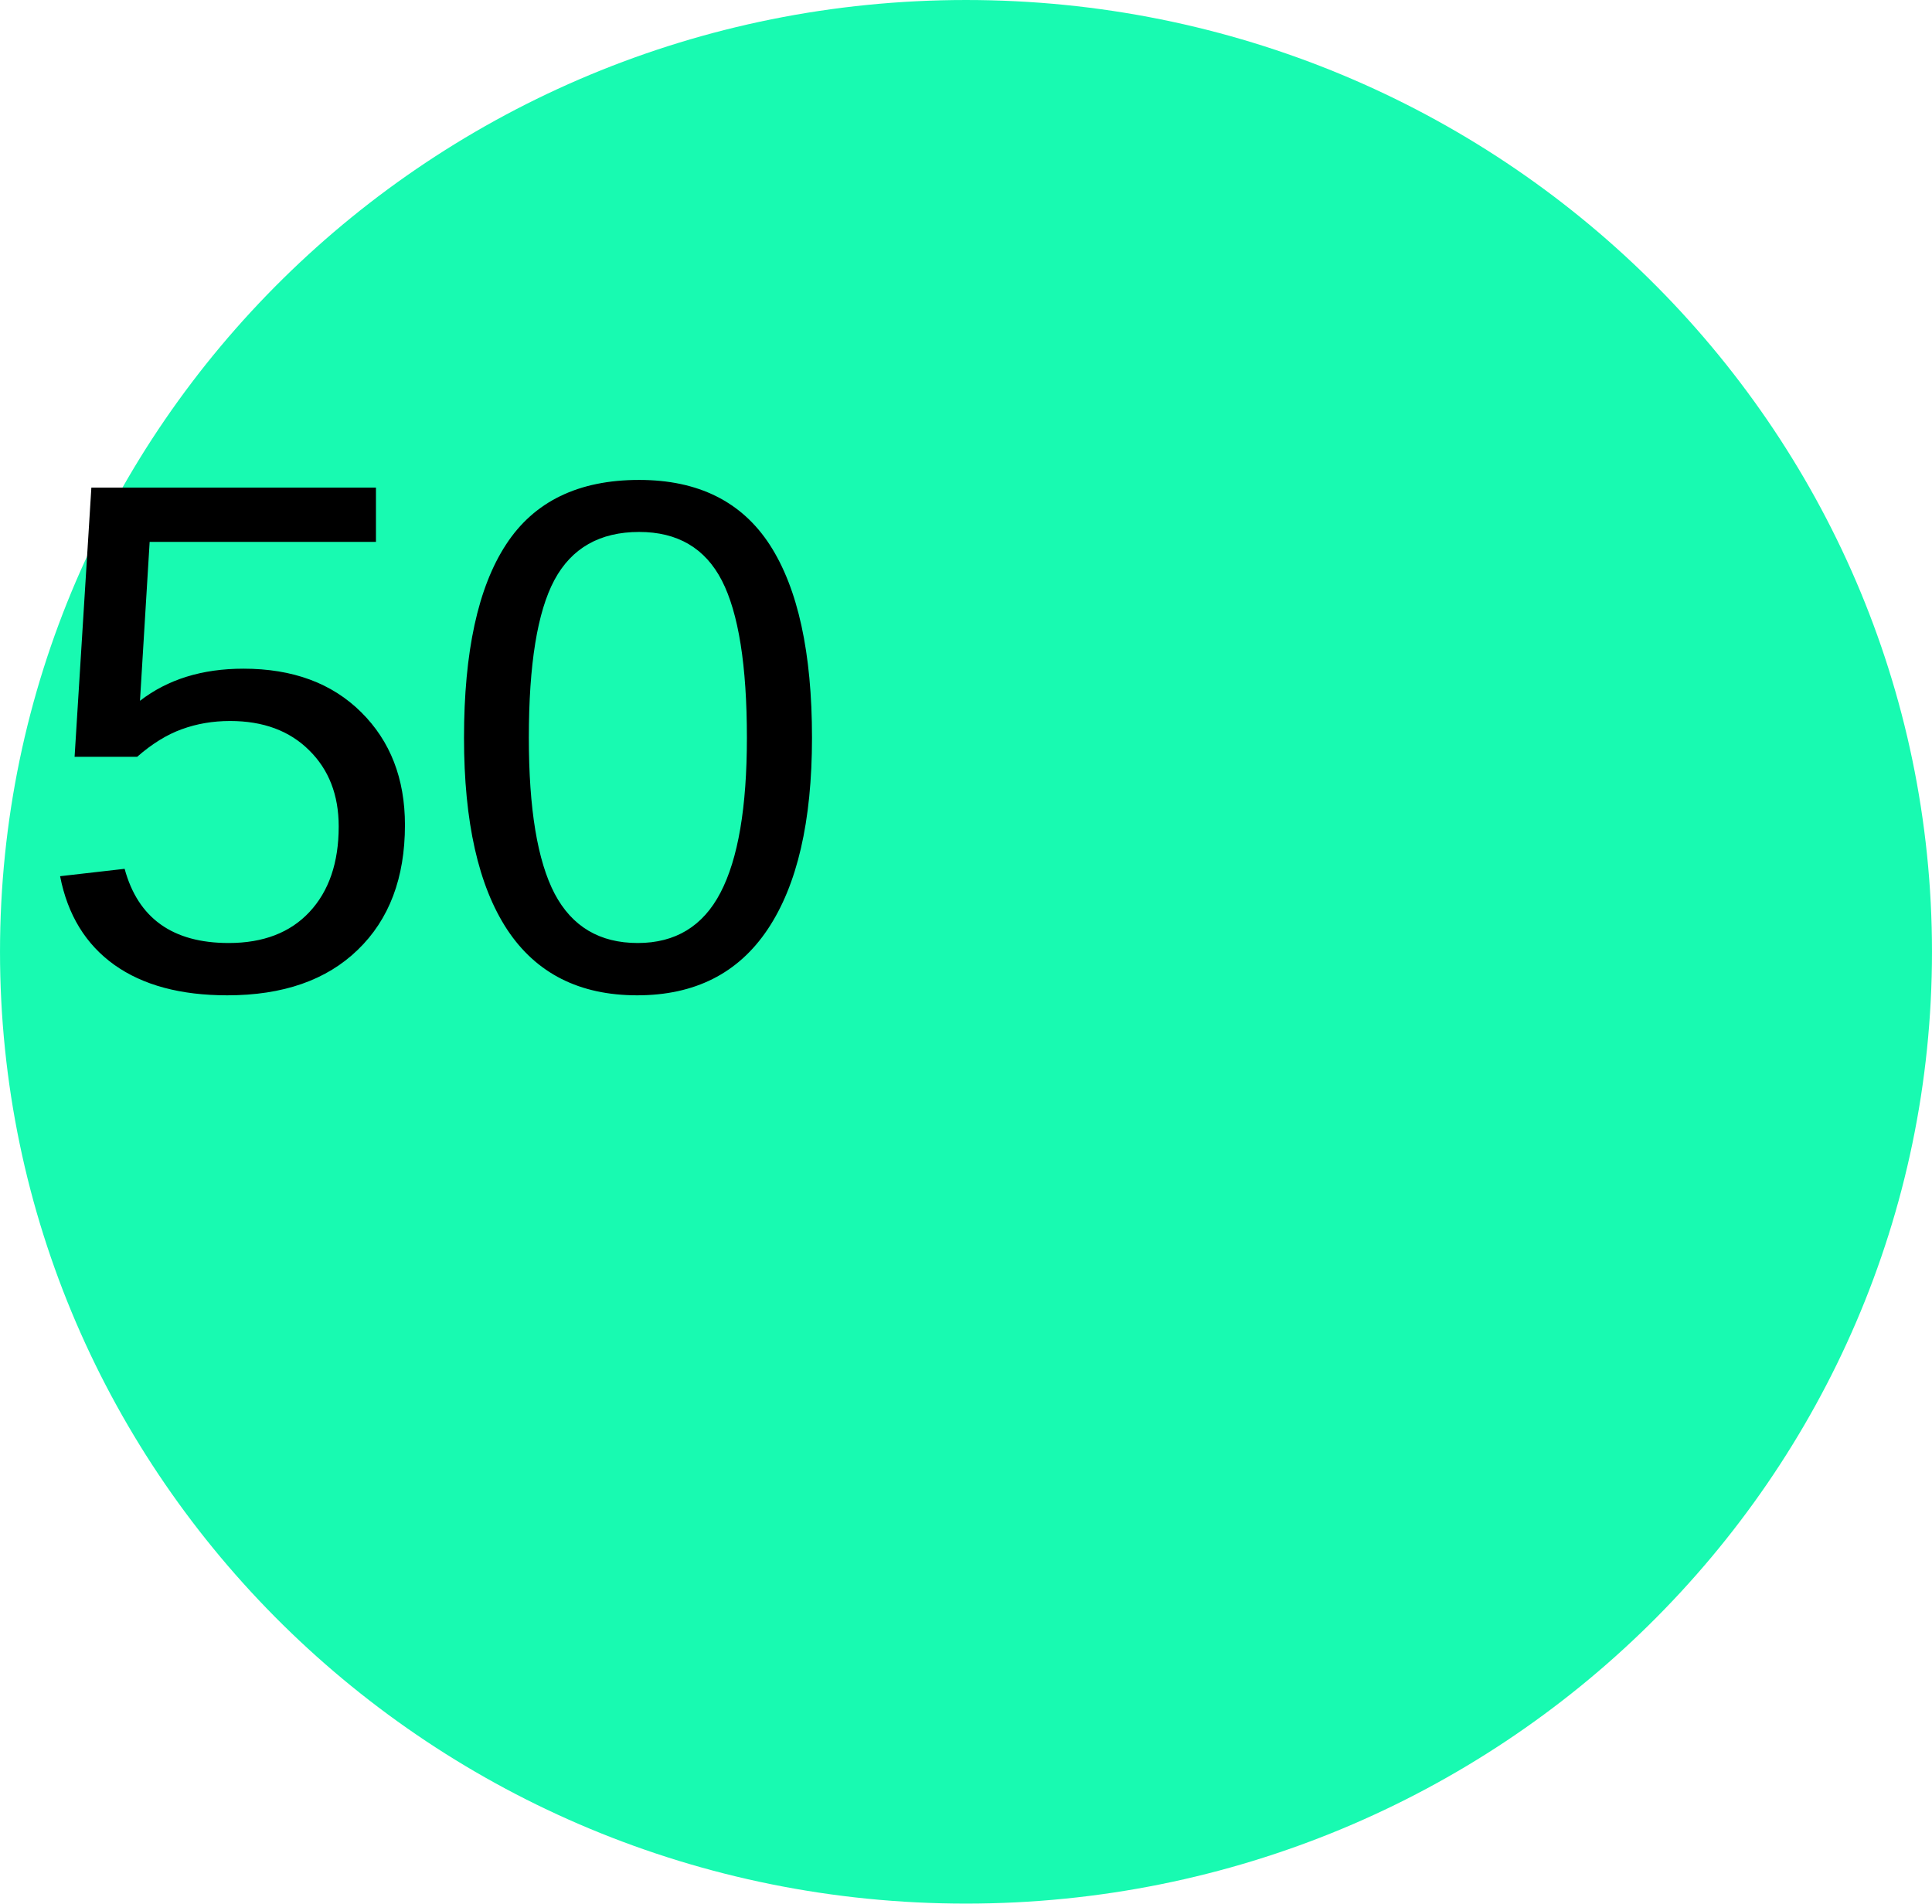
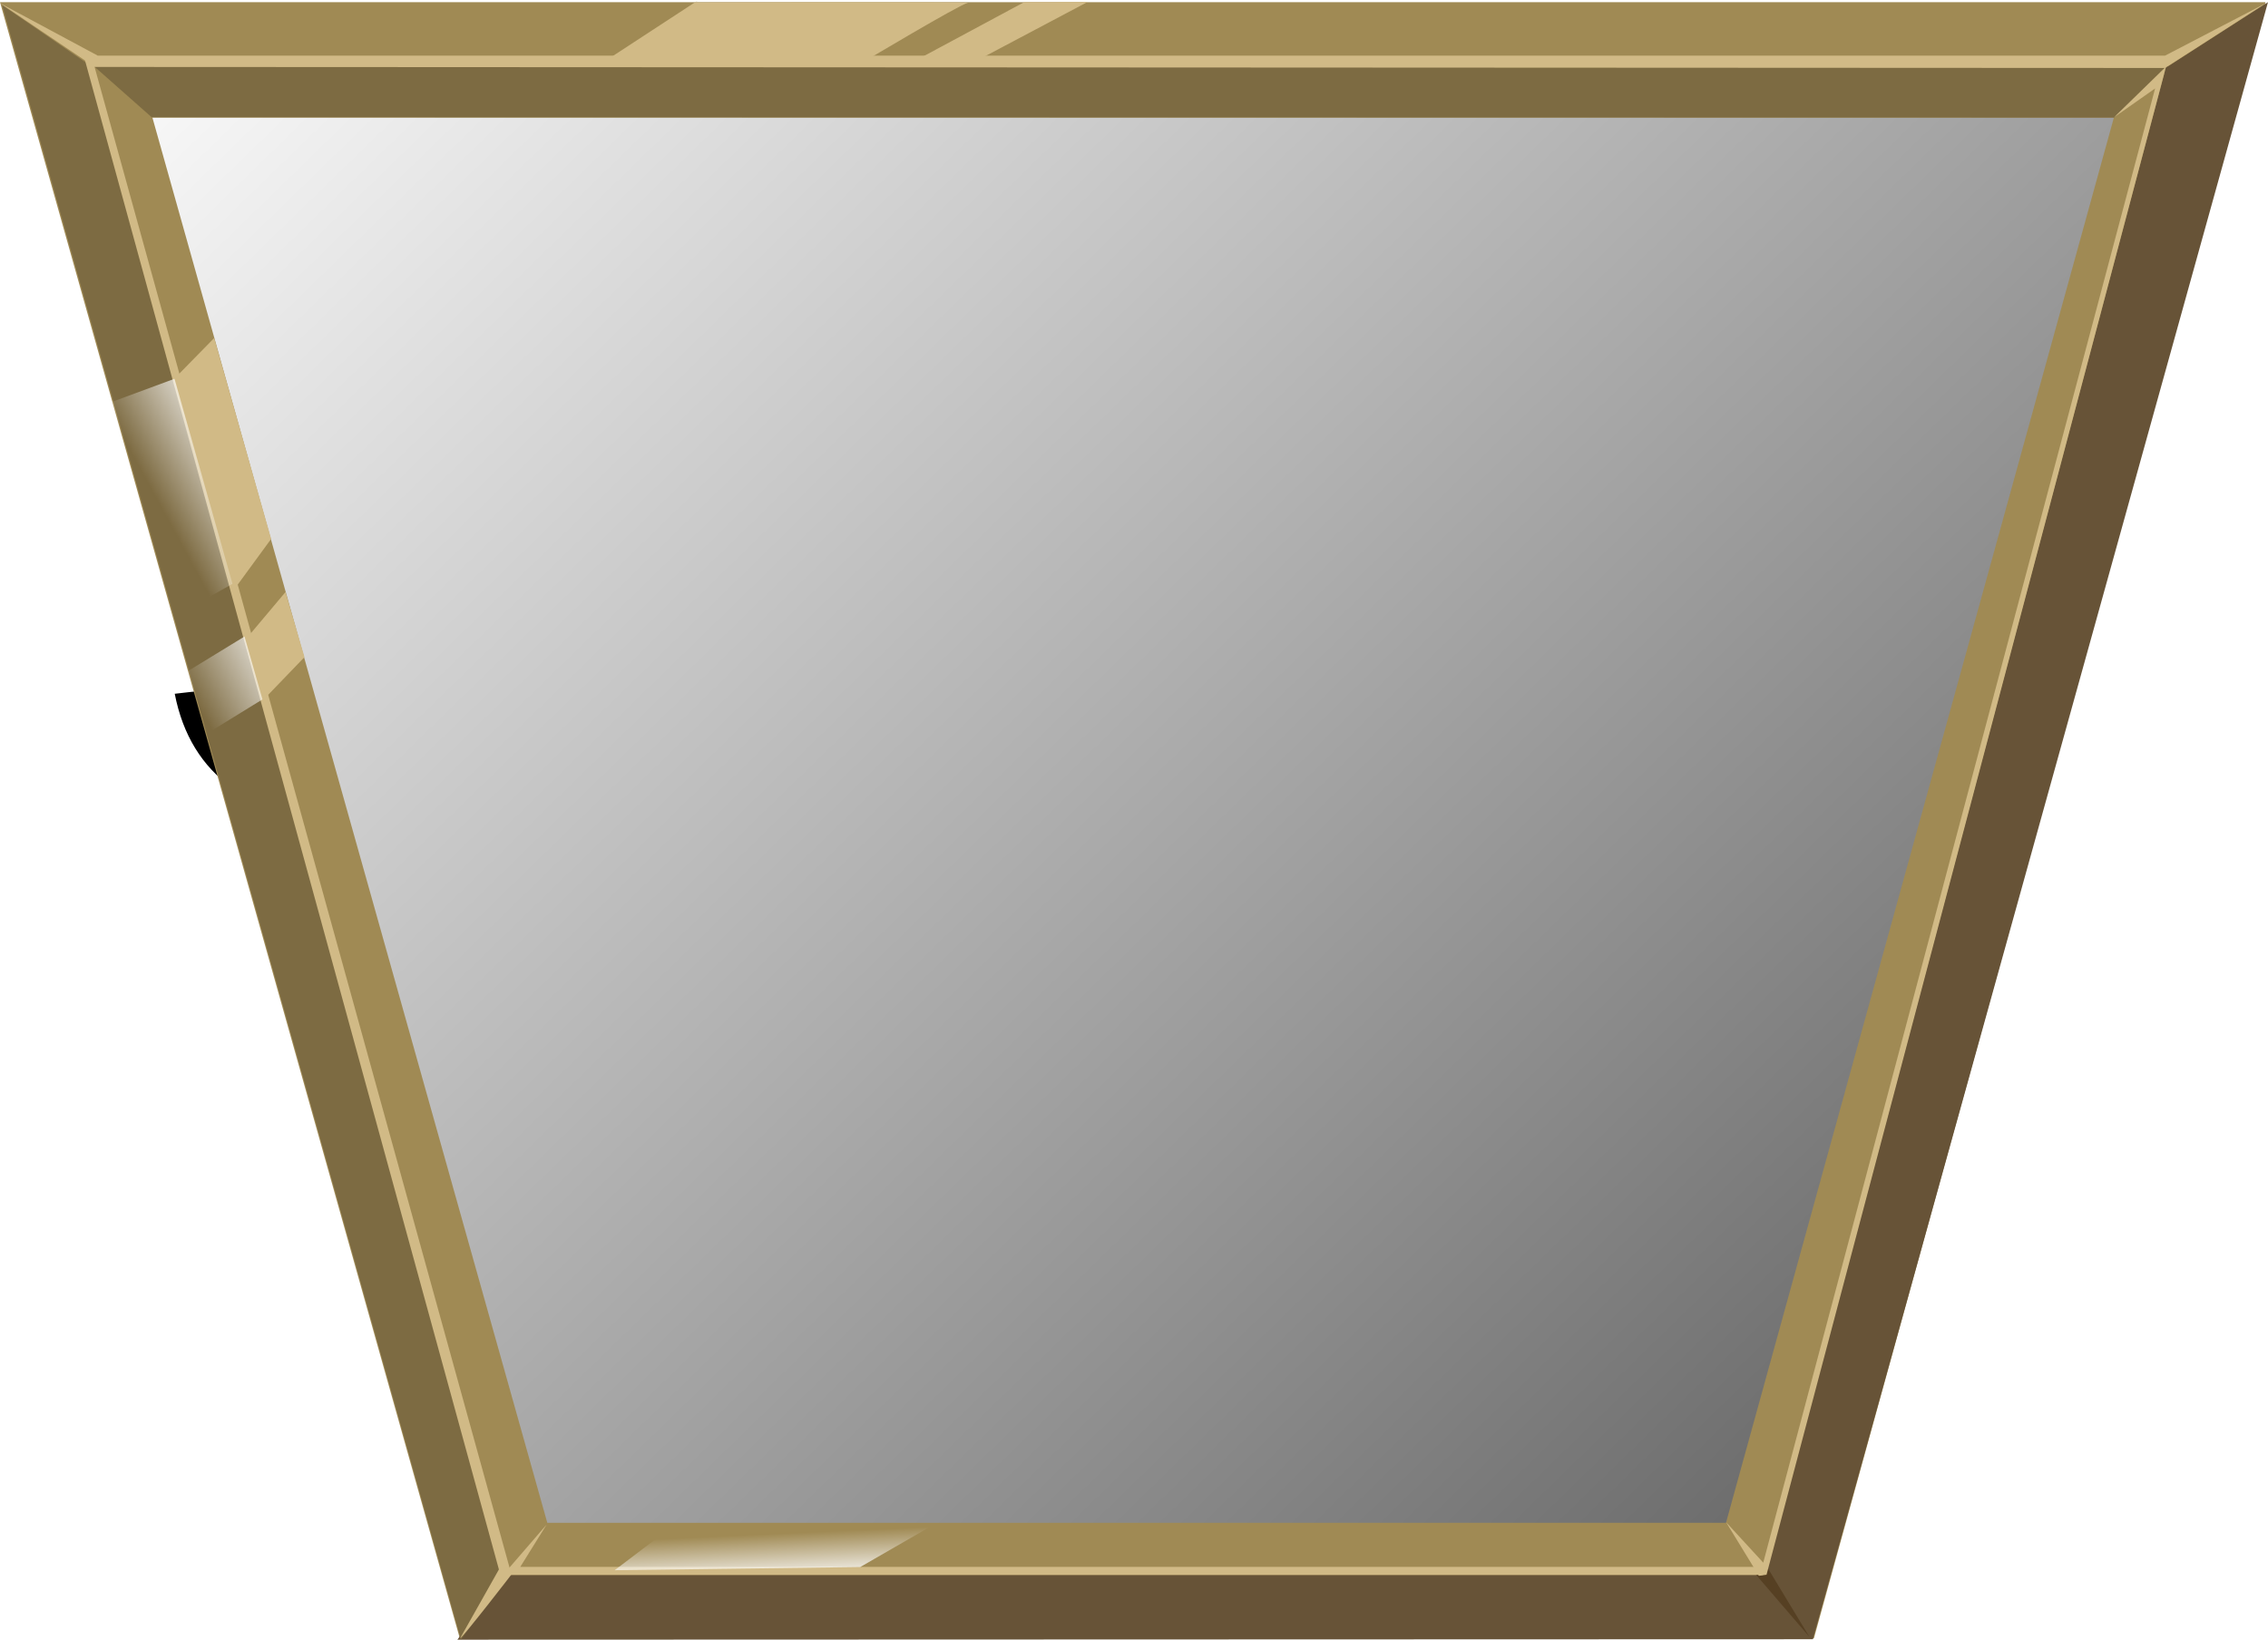
- <svg xmlns="http://www.w3.org/2000/svg" width="106.181" height="104.63" viewBox="0 0 106.181 104.63" version="1.1" id="svg1">
-   <defs id="defs1" />
-   <g id="g5" style="display:inline" transform="translate(-6.486488,-8.011753)">
-     <ellipse style="fill:#18fab1;fill-opacity:1;stroke:none;stroke-width:2.891;stroke-dasharray:8.674, 2.891;stroke-dashoffset:9.831" id="ellipse4" cx="59.577" cy="60.327" rx="53.09" ry="52.315" />
+ <svg xmlns="http://www.w3.org/2000/svg" xmlns:xlink="http://www.w3.org/1999/xlink" width="117.215" height="84.752" viewBox="0 0 117.215 84.752" version="1.1" id="svg1">
+   <defs id="defs1">
+     <linearGradient id="linearGradient394">
+       <stop style="stop-color:#ffffff;stop-opacity:1;" offset="0.116" id="stop393" />
+       <stop style="stop-color:#ffffff;stop-opacity:0;" offset="0.549" id="stop394" />
+     </linearGradient>
+     <linearGradient id="linearGradient392">
+       <stop style="stop-color:#ffffff;stop-opacity:1;" offset="0.116" id="stop391" />
+       <stop style="stop-color:#ffffff;stop-opacity:0;" offset="0.549" id="stop392" />
+     </linearGradient>
+     <linearGradient id="linearGradient267">
+       <stop style="stop-color:#606060;stop-opacity:1;" offset="0.059" id="stop267" />
+       <stop style="stop-color:#ffffff;stop-opacity:1;" offset="1" id="stop268" />
+     </linearGradient>
+     <linearGradient id="linearGradient129">
+       <stop style="stop-color:#ffffff;stop-opacity:1;" offset="0.116" id="stop128" />
+       <stop style="stop-color:#ffffff;stop-opacity:0;" offset="0.37" id="stop129" />
+     </linearGradient>
+     <linearGradient xlink:href="#linearGradient392" id="linearGradient126" gradientUnits="userSpaceOnUse" x1="20.695" y1="40.4" x2="9.337" y2="46.595" gradientTransform="translate(-5.758954,2.028723)" />
+     <linearGradient xlink:href="#linearGradient394" id="linearGradient127" gradientUnits="userSpaceOnUse" gradientTransform="translate(-2.141389,15.35055)" x1="20.695" y1="40.4" x2="9.337" y2="46.595" />
+     <linearGradient xlink:href="#linearGradient129" id="linearGradient128" gradientUnits="userSpaceOnUse" gradientTransform="rotate(106.419,6.650502,80.68382)" x1="18.371" y1="40.719" x2="9.002" y2="43.944" />
+     <linearGradient xlink:href="#linearGradient267" id="linearGradient268" x1="100.17" y1="115.532" x2="6.387" y2="19.133" gradientUnits="userSpaceOnUse" />
+   </defs>
+   <g id="g5" style="display:inline" transform="translate(-0.758291,-20.31171)">
    <text xml:space="preserve" style="font-size:40px;writing-mode:lr-tb;direction:ltr;fill:#000000;fill-opacity:1;stroke:none;stroke-width:2.891;stroke-dasharray:8.674, 2.891;stroke-dashoffset:9.831" x="8.179" y="62.327" id="text5">
      <tspan id="tspan5" x="8.179" y="62.327" style="font-style:normal;font-variant:normal;font-weight:normal;font-stretch:normal;font-size:40px;font-family:Arial;-inkscape-font-specification:Arial;fill:#000000;fill-opacity:1;stroke:none">50</tspan>
    </text>
+     <g id="g338" style="display:inline">
+       <path id="path321" d="M 4.698,23.41 H 113.927 L 92.233,102.009 h -65.45 z" style="display:inline;opacity:1;fill:url(#linearGradient268);stroke:none;stroke-width:5.969;stroke-dasharray:none;stroke-dashoffset:3.4;stroke-opacity:1" />
+       <path id="path322" d="M 4.698,23.41 H 113.927 L 92.233,102.009 h -65.45 z" style="display:inline;opacity:1;fill:none;fill-opacity:1;stroke:#a08a54;stroke-width:5.969;stroke-dasharray:none;stroke-dashoffset:3.4;stroke-opacity:1" />
+       <g id="g325">
+         <path style="display:inline;fill:#7d6b42;fill-opacity:1;stroke:none;stroke-width:5.82;stroke-dasharray:none;stroke-dashoffset:9.831;stroke-opacity:1" d="M 110.023,26.388 113.05,23.724 5.567,23.692 8.593,26.368 Z" id="path323" />
+         <path style="display:inline;fill:#675337;fill-opacity:1;stroke:none;stroke-width:5.82;stroke-dasharray:none;stroke-dashoffset:9.831;stroke-opacity:1" d="m 26.836,101.724 h 65.18 l 20.673,-77.909 5.284,-3.393 -23.52,84.62 -70.056,0.023 z" id="path324" />
+         <path style="fill:#7d6b42;fill-opacity:1;stroke:none;stroke-width:5.82;stroke-dasharray:none;stroke-dashoffset:9.831;stroke-opacity:1" d="m 0.861,20.565 4.573,3.144 21.529,78.019 -2.382,3.334 z" id="path325" />
+       </g>
+       <g id="g326">
+         <path style="fill:#564023;fill-opacity:1;stroke:none;stroke-width:5.82;stroke-dasharray:none;stroke-dashoffset:9.831;stroke-opacity:1" d="m 91.5,101.694 2.769,3.222 -2.316,-3.827 z" id="path326" />
+       </g>
+       <g id="g337">
+         <path style="display:inline;fill:#d1ba86;fill-opacity:1;stroke:none;stroke-width:6;stroke-dasharray:none;stroke-dashoffset:3.4;stroke-opacity:1" d="m 36.859,20.312 -5.06,3.307 13.511,-0.063 c 0,0 5.074,-3.032 5.469,-3.098 0.395,-0.066 -14.091,-0.018 -14.091,-0.018 z" id="path327" />
+         <path style="display:inline;fill:#d1ba86;fill-opacity:1;stroke:none;stroke-width:6;stroke-dasharray:none;stroke-dashoffset:3.4;stroke-opacity:1" d="m 53.698,20.418 -5.712,3.07 3.182,-0.004 5.795,-3.069 z" id="path328" />
+         <path style="fill:#d1ba86;fill-opacity:1;stroke:none;stroke-width:5.82;stroke-dasharray:none;stroke-dashoffset:9.831;stroke-opacity:1" d="m 125.156,35.153 2.692,-2.625 -20.648,77.953 -0.396,0.057 -1.697,-2.772 1.923,2.093 20.252,-76.2 z" id="path329" transform="translate(-15.14317,-8.775348)" />
+         <path style="display:inline;fill:#d1ba86;fill-opacity:1;stroke:none;stroke-width:5.82;stroke-dasharray:none;stroke-dashoffset:9.831;stroke-opacity:1" d="m 117.865,20.475 -5.212,3.35 -107.002,-0.053 -4.893,-3.297 5.052,2.712 H 112.654 Z" id="path330" />
+         <path style="fill:#d1ba86;fill-opacity:1;stroke:none;stroke-width:5.82;stroke-dasharray:none;stroke-dashoffset:9.831;stroke-opacity:1" d="m 29.006,99.118 -2.243,2.597 h 65.102 l -0.413,-0.413 H 27.648 Z" id="path331" />
+         <path style="display:inline;fill:#d1ba86;fill-opacity:1;stroke:none;stroke-width:5.82;stroke-dasharray:none;stroke-dashoffset:9.831;stroke-opacity:1" d="m 24.533,105.002 c 0.259,-0.194 2.658,-3.306 2.658,-3.306 L 5.538,23.38 5.084,23.186 26.543,101.436 Z" id="path332" />
+         <path style="display:inline;fill:#d1ba86;fill-opacity:1;stroke:none;stroke-width:6;stroke-dasharray:none;stroke-dashoffset:3.4;stroke-opacity:1" d="m 11.827,37.785 -1.881,1.919 2.993,10.969 1.833,-2.506 z" id="path333" />
+         <path style="display:inline;fill:#d1ba86;fill-opacity:1;stroke:none;stroke-width:6;stroke-dasharray:none;stroke-dashoffset:3.4;stroke-opacity:1" d="m 15.512,50.915 -1.992,2.37 0.956,3.089 2.019,-2.097 z" id="path334" />
+         <path style="display:inline;fill:url(#linearGradient126);stroke:none;stroke-width:5.82;stroke-dasharray:none;stroke-dashoffset:9.831;stroke-opacity:1" d="M 9.777,39.89 12.773,50.49 9.555,52.303 6.257,41.191 Z" id="path335" />
+         <path style="display:inline;fill:url(#linearGradient127);stroke:none;stroke-width:5.82;stroke-dasharray:none;stroke-dashoffset:9.831;stroke-opacity:1" d="m 13.395,53.212 0.929,3.25 -2.758,1.698 -1.518,-2.901 z" id="path336" />
+         <path style="display:inline;fill:url(#linearGradient128);stroke:none;stroke-width:5.82;stroke-dasharray:none;stroke-dashoffset:9.831;stroke-opacity:1" d="m 45.215,101.311 -12.69,0.163 3.219,-2.443 13.415,0.006 z" id="path337" />
+       </g>
+     </g>
  </g>
</svg>
